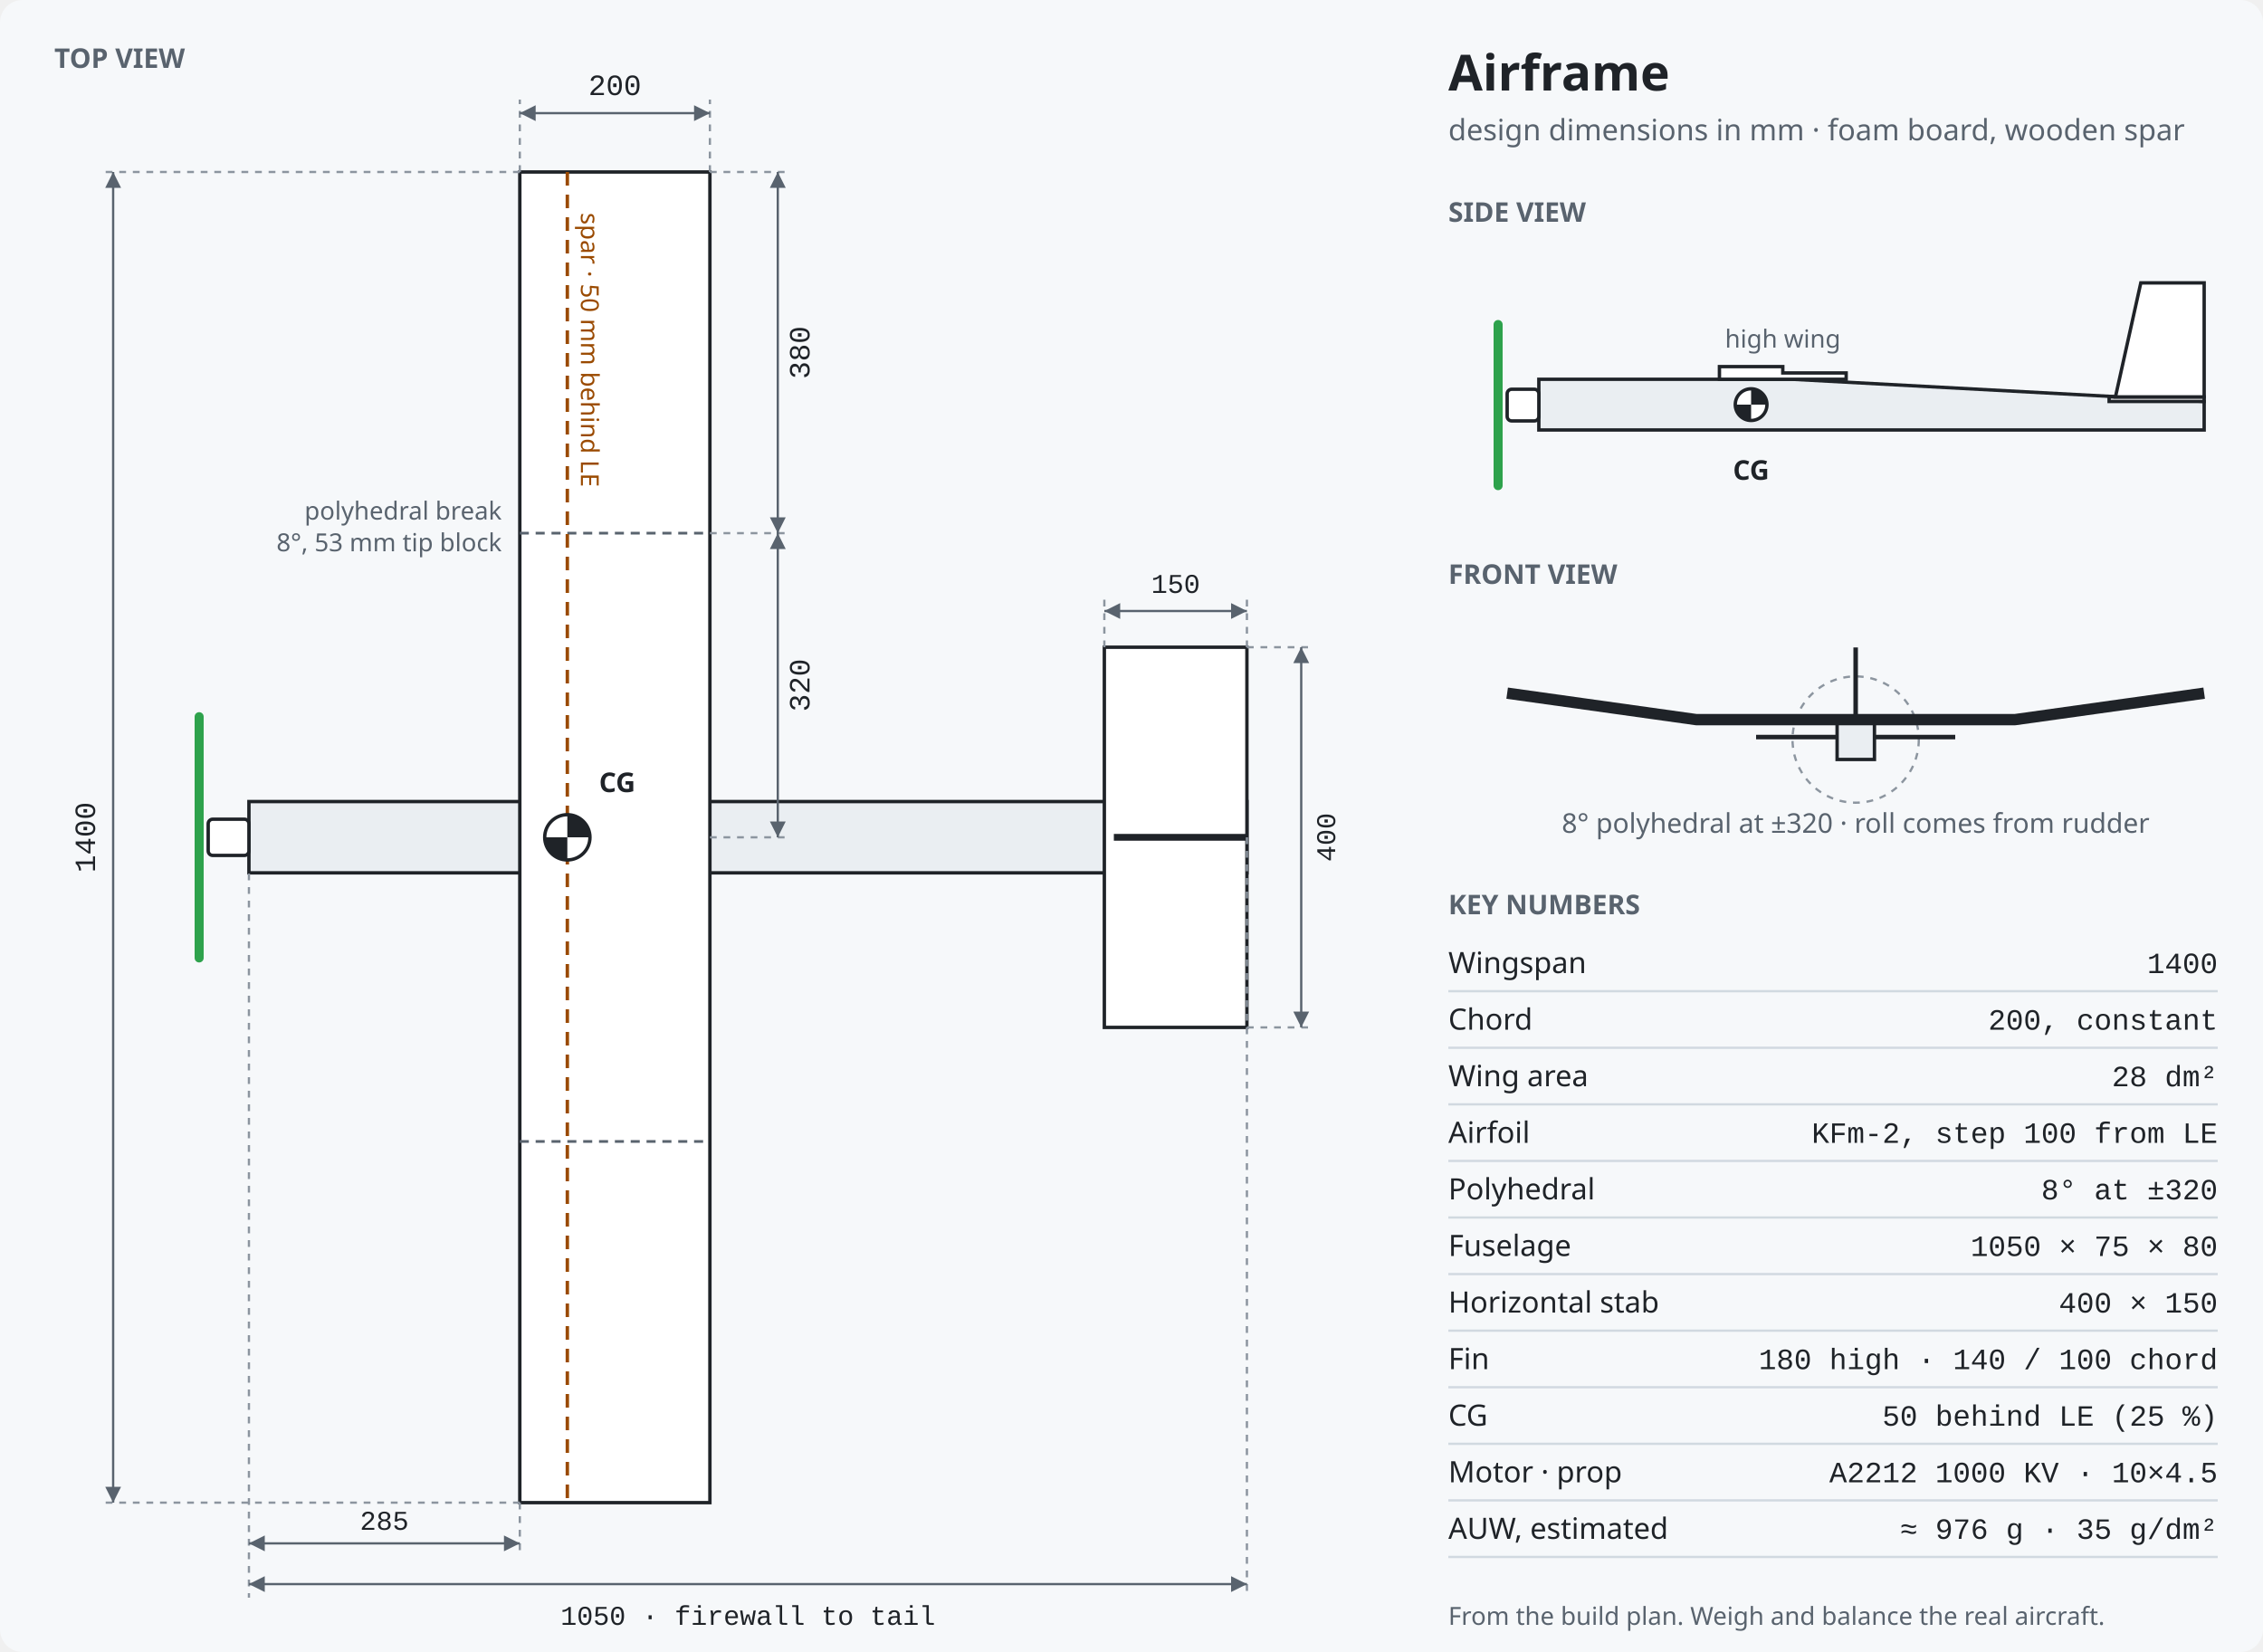
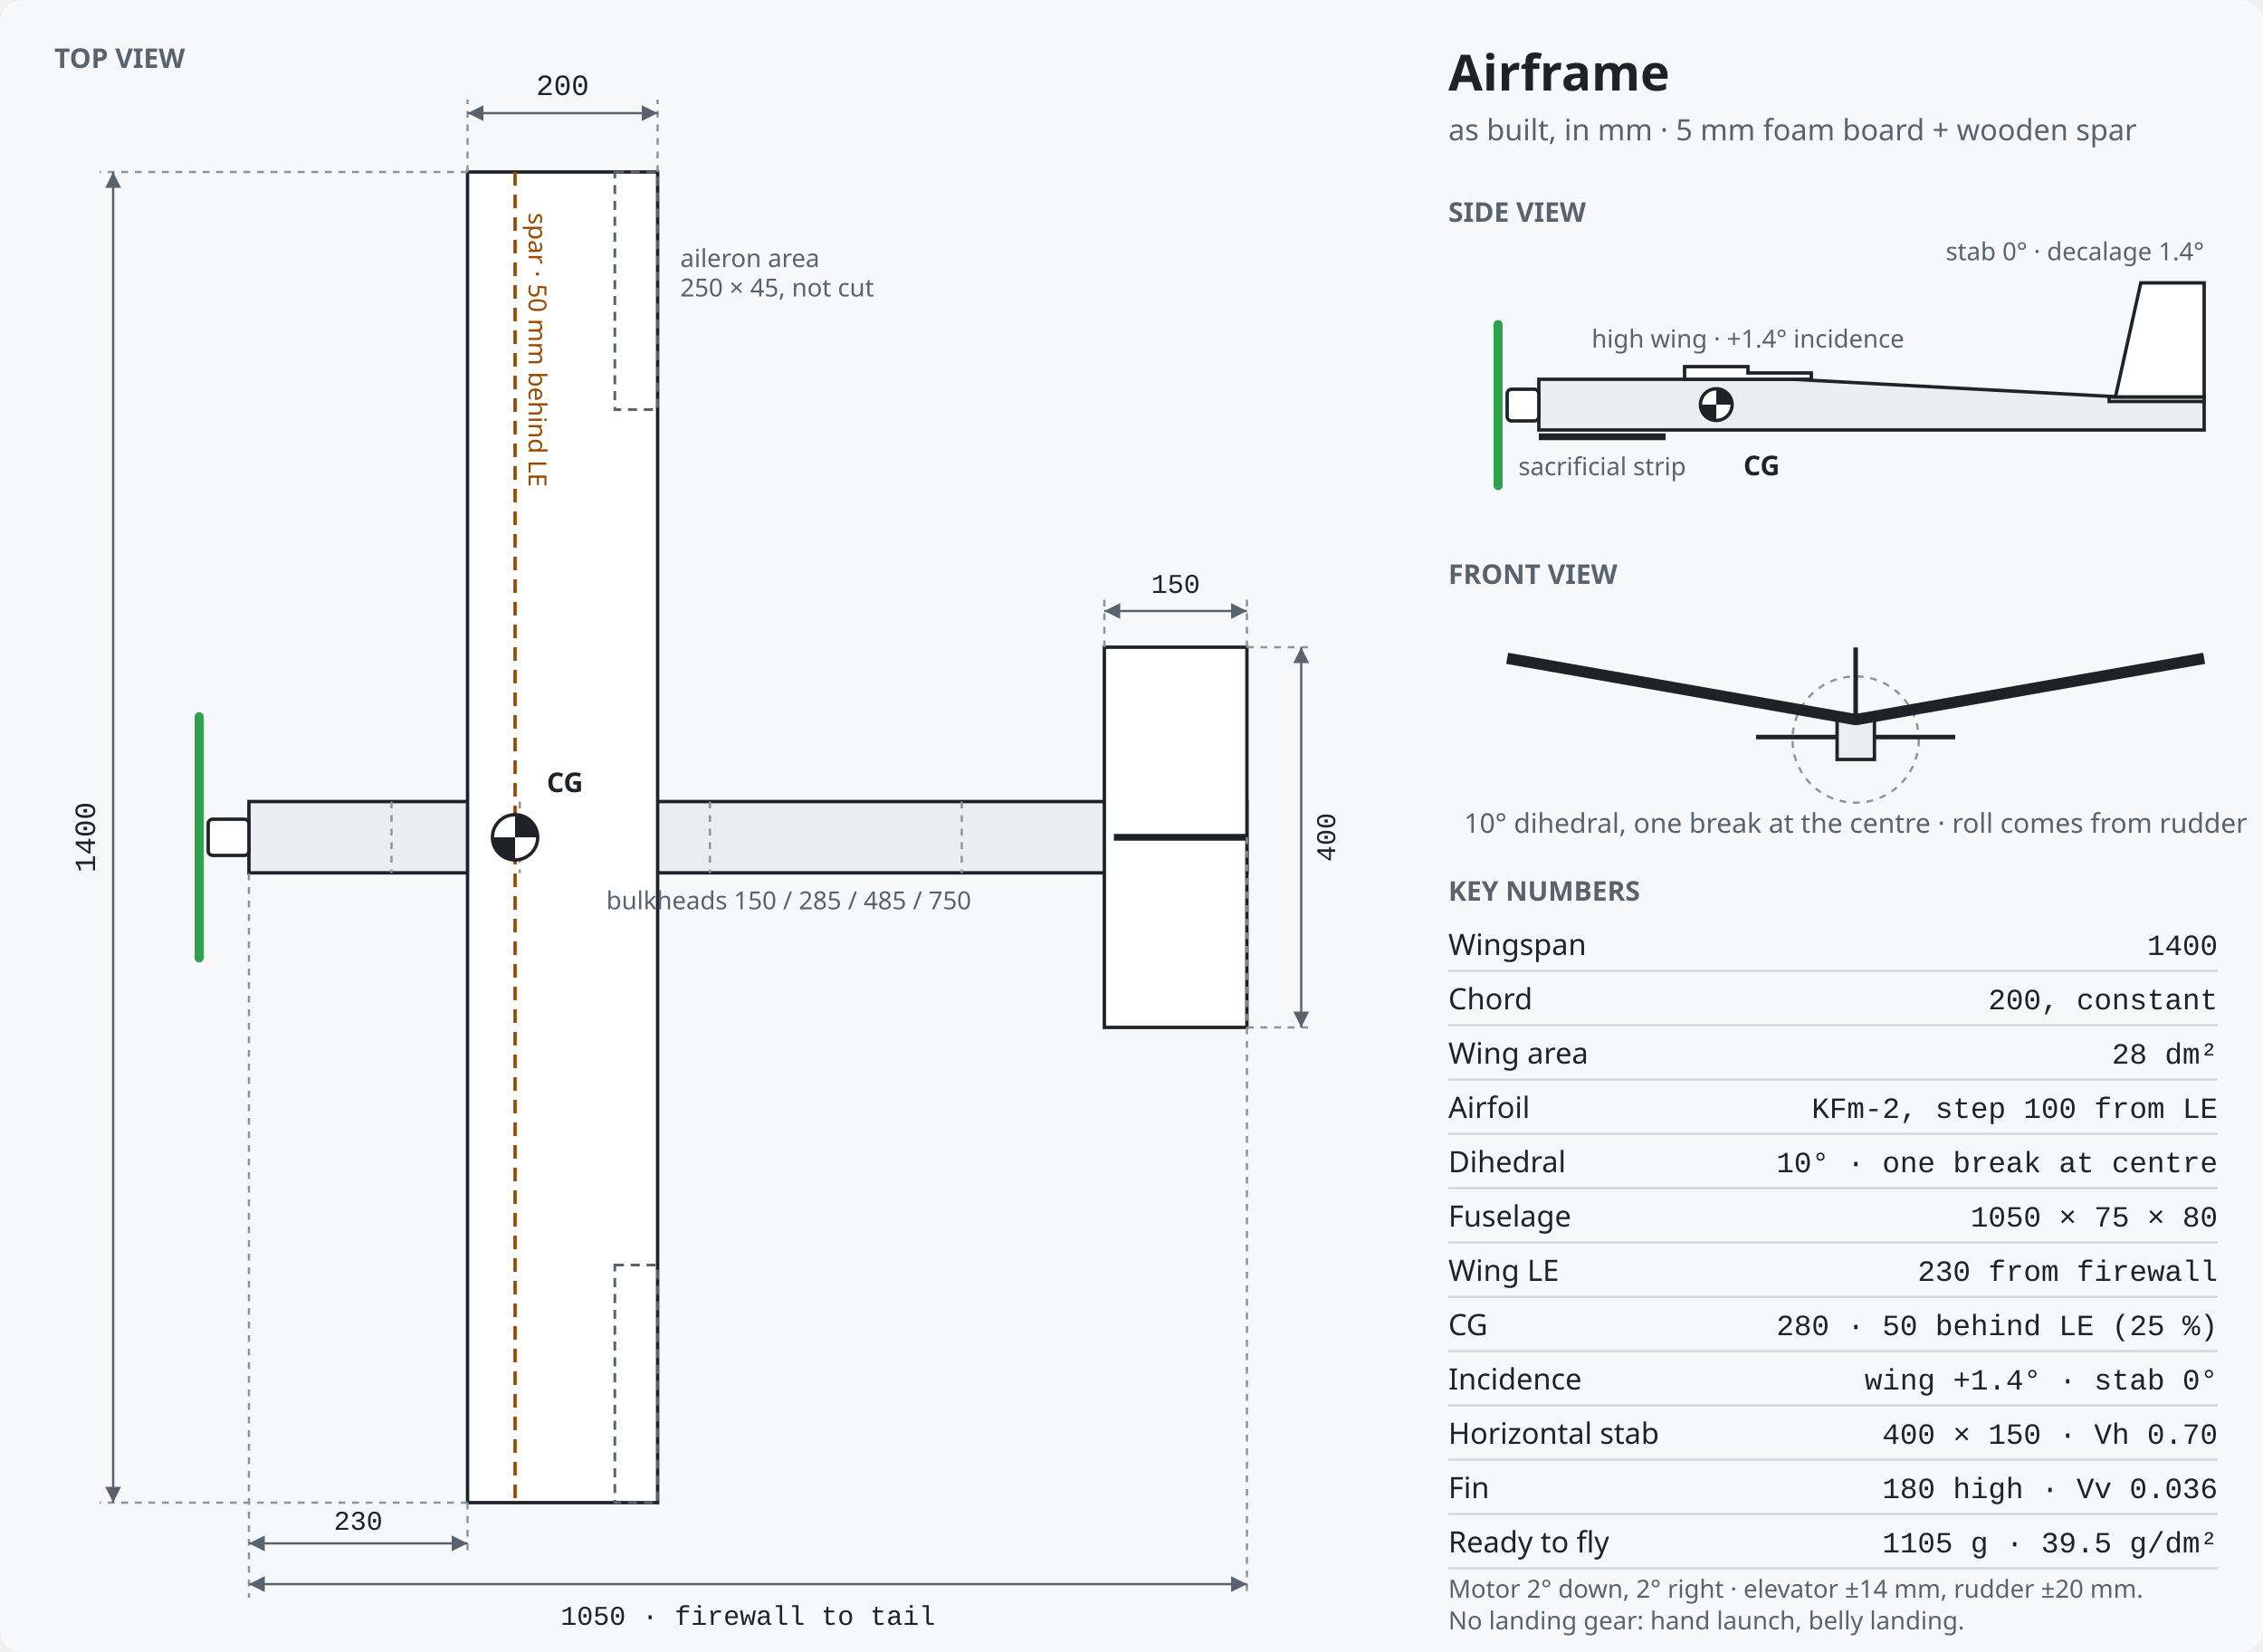
- <svg xmlns="http://www.w3.org/2000/svg" viewBox="0 0 1000 730" width="1000" height="730" role="img" aria-label="Airframe top, side and front views. Wingspan 1400 mm, constant 200 mm chord, 8 degree polyhedral breaks at plus/minus 320 mm, fuselage 1050 mm, wing leading edge 285 mm behind the firewall, CG 50 mm behind the leading edge on the spar line, stabiliser 400 by 150 mm.">
+ <svg xmlns="http://www.w3.org/2000/svg" viewBox="0 0 1000 730" width="1000" height="730" role="img" aria-label="Airframe top, side and front views as built. Wingspan 1400 mm, constant 200 mm chord, 10 degree dihedral with a single break at the centre, fuselage 1050 mm, wing leading edge 230 mm behind the firewall, CG 280 mm on the spar line at 25 percent chord, stabiliser 400 by 150 mm, ready to fly 1105 g.">
  <style>
  .bg{fill:#f6f8fa} .card{fill:#ffffff;stroke:#d1d9e0;stroke-width:1}
  .sans{font-family:-apple-system,BlinkMacSystemFont,"Segoe UI","Noto Sans",Helvetica,Arial,sans-serif}
  .mono{font-family:ui-monospace,SFMono-Regular,Menlo,Consolas,"Liberation Mono",monospace}
  .ink{fill:#1f2328} .mute{fill:#59636e} .warn{fill:#9a4a00}
  .h1{font-size:22px;font-weight:700} .h2{font-size:14px;font-weight:600} .sub{font-size:14px}
  .s11{font-size:11px} .s12{font-size:12px} .s13{font-size:13px} .b{font-weight:700}
  .pcb{fill:#1f2a37} .pcb2{fill:#2a3848} .pad{fill:#c49a3c} .metal{fill:#b7c0ca}
  .t-on{fill:#e6edf3;font-weight:600} .t-off{fill:#7d8b9a} .t-flash{fill:#e0925a} .t-metal{fill:#2a3441}
  .rf{fill:#17332b} .t-rf{fill:#cfe3d8} .t-rfm{fill:#7fa594}
  .box{fill:#ffffff;stroke:#1f2328;stroke-width:1.5}
  .thin{fill:none;stroke:#1f2328;stroke-width:2}
  .plate{fill:none;stroke:#1f2328;stroke-width:3}
  .dot{fill:#1f2328}
  .cas{fill:none;stroke:#2b3542;stroke-width:7;stroke-linecap:round;stroke-linejoin:round}
  .w{fill:none;stroke-width:4;stroke-linecap:round;stroke-linejoin:round}
  .casp{fill:none;stroke:#2b3542;stroke-width:10;stroke-linecap:round;stroke-linejoin:round}
  .p{fill:none;stroke-width:7;stroke-linecap:round;stroke-linejoin:round}
  .lead{fill:none;stroke:#2b3542;stroke-width:12;stroke-linecap:round;stroke-linejoin:round}
  .dash{stroke-dasharray:9 7;stroke-linecap:butt}
  .red{stroke:#d93a2f} .black{stroke:#15181c} .white{stroke:#f3f3f1} .yellow{stroke:#e2b21b}
  .purple{stroke:#8456d4} .blue{stroke:#2b63d9} .mag{stroke:#cc36ad} .orange{stroke:#ec8a1a}
  .cyan{stroke:#1fb6cc} .green{stroke:#2ea24c}
  .antenna{fill:#1b1f24}
  .outline{fill:#ffffff;stroke:#1f2328;stroke-width:1.5}
  .fill2{fill:#eaeef2;stroke:#1f2328;stroke-width:1.5}
  .dim{fill:none;stroke:#59636e;stroke-width:1}
  .ext{fill:none;stroke:#8c959f;stroke-width:1;stroke-dasharray:3 3}
  .spar{fill:none;stroke:#9a4a00;stroke-width:1.5;stroke-dasharray:6 4}
  .brk{fill:none;stroke:#59636e;stroke-width:1.2;stroke-dasharray:4 3}
  .arrow{fill:#59636e}
  .rule{stroke:#d1d9e0;stroke-width:1}
  .prop{fill:none;stroke:#2ea24c;stroke-width:4;stroke-linecap:round}
  @media (prefers-color-scheme:dark){
    .bg{fill:#0d1117} .card{fill:#151b23;stroke:#3d444d}
    .ink{fill:#e6edf3} .mute{fill:#9198a1} .warn{fill:#f0a44b}
    .pcb{fill:#253344} .pcb2{fill:#314258} .metal{fill:#8e98a3} .t-metal{fill:#1a2129}
    .rf{fill:#1c3b32}
    .box{fill:#1b222c;stroke:#c9d1d9} .thin{stroke:#c9d1d9} .plate{stroke:#c9d1d9} .dot{fill:#c9d1d9}
    .cas,.casp,.lead{stroke:#b3bdc8} .black{stroke:#0b0d10}
    .antenna{fill:#3a4350}
    .outline{fill:#151b23;stroke:#c9d1d9} .fill2{fill:#222a35;stroke:#c9d1d9}
    .dim{stroke:#9198a1} .arrow{fill:#9198a1} .ext{stroke:#6e7681} .brk{stroke:#9198a1}
    .spar{stroke:#f0a44b} .rule{stroke:#3d444d}
  }
</style>
  <rect class="bg" x="0" y="0" width="1000" height="730" rx="10" />
  <text class="sans s12 b mute" x="24" y="30">TOP VIEW</text>
  <rect class="fill2" x="110" y="354.2" width="441.0" height="31.5" />
  <rect class="box" x="92" y="362" width="18" height="16" rx="2" />
  <path class="prop" d="M88 316.7 V423.3" />
-   <rect class="outline" x="229.7" y="76.0" width="84.0" height="588.0" />
-   <path class="brk" d="M229.7 235.6 H313.7" />
-   <path class="brk" d="M229.7 504.4 H313.7" />
-   <path class="spar" d="M250.7 76.0 V664.0" />
+   <rect class="outline" x="206.6" y="76.0" width="84" height="588.0" />
+   <rect class="brk" x="271.7" y="76.0" width="18.9" height="105.0" fill="none" />
+   <rect class="brk" x="271.7" y="559.0" width="18.9" height="105.0" fill="none" />
+   <text class="sans s11 mute" x="300.6" y="118.0">aileron area</text>
+   <text class="sans s11 mute" x="300.6" y="131.0">250 × 45, not cut</text>
+   <path class="spar" d="M227.6 76.0 V664.0" />
+   <path class="ext" d="M173.0 354.2 V385.8" />
+   <path class="ext" d="M229.7 354.2 V385.8" />
+   <path class="ext" d="M313.7 354.2 V385.8" />
+   <path class="ext" d="M425.0 354.2 V385.8" />
+   <text class="sans s11 mute" x="429.2" y="401.8" text-anchor="end">bulkheads 150 / 285 / 485 / 750</text>
  <rect class="outline" x="488.0" y="286.0" width="63.0" height="168.0" />
  <rect class="dot" x="492.2" y="368.5" width="58.8" height="3" />
-   <circle class="outline" cx="250.7" cy="370" r="10" />
-   <path class="dot" d="M250.7 370 V360 A10 10 0 0 1 260.7 370 Z" />
-   <path class="dot" d="M250.7 370 V380 A10 10 0 0 1 240.7 370 Z" />
-   <text class="sans s12 b ink" x="264.7" y="350">CG</text>
-   <path class="ext" d="M229.7 76.0 H44 M229.7 664.0 H44" />
+   <circle class="outline" cx="227.6" cy="370" r="10" />
+   <path class="dot" d="M227.6 370 V360 A10 10 0 0 1 237.6 370 Z" />
+   <path class="dot" d="M227.6 370 V380 A10 10 0 0 1 217.6 370 Z" />
+   <text class="sans s12 b ink" x="241.6" y="350">CG</text>
+   <path class="ext" d="M206.6 76.0 H44 M206.6 664.0 H44" />
  <path class="dim" d="M50 76.0 V664.0" />
  <path class="arrow" d="M50 76.0 l-3.5 7 h7 z" />
  <path class="arrow" d="M50 664.0 l-3.5 -7 h7 z" />
  <text class="mono s13 ink" x="42" y="370" text-anchor="middle" transform="rotate(-90 42 370)">1400</text>
-   <path class="ext" d="M229.7 76.0 V44 M313.7 76.0 V44" />
-   <path class="dim" d="M229.7 50 H313.7" />
-   <path class="arrow" d="M229.7 50 l7 -3.5 v7 z" />
-   <path class="arrow" d="M313.7 50 l-7 -3.5 v7 z" />
-   <text class="mono s13 ink" x="271.7" y="42" text-anchor="middle">200</text>
-   <path class="ext" d="M313.7 76.0 H349.7 M313.7 235.6 H349.7" />
-   <path class="dim" d="M343.7 76.0 V235.6" />
-   <path class="arrow" d="M343.7 76.0 l-3.5 7 h7 z" />
-   <path class="arrow" d="M343.7 235.6 l-3.5 -7 h7 z" />
-   <text class="mono s13 ink" x="357.7" y="155.8" text-anchor="middle" transform="rotate(-90 357.7 155.8)">380</text>
-   <path class="ext" d="M313.7 370 H349.7" />
-   <path class="dim" d="M343.7 235.6 V370" />
-   <path class="arrow" d="M343.7 235.6 l-3.5 7 h7 z" />
-   <path class="arrow" d="M343.7 370 l-3.5 -7 h7 z" />
-   <text class="mono s13 ink" x="357.7" y="302.8" text-anchor="middle" transform="rotate(-90 357.7 302.8)">320</text>
-   <text class="sans s11 mute" x="221.7" y="229.6" text-anchor="end">polyhedral break</text>
-   <text class="sans s11 mute" x="221.7" y="243.6" text-anchor="end">8°, 53 mm tip block</text>
-   <text class="sans s11 warn" x="256.7" y="94.0" transform="rotate(90 256.7 94.0)">spar · 50 mm behind LE</text>
-   <path class="ext" d="M110 386 V706 M551.0 370 V706 M229.7 664.0 V688" />
-   <path class="dim" d="M110 682 H229.7" />
+   <path class="ext" d="M206.6 76.0 V44 M290.6 76.0 V44" />
+   <path class="dim" d="M206.6 50 H290.6" />
+   <path class="arrow" d="M206.6 50 l7 -3.5 v7 z" />
+   <path class="arrow" d="M290.6 50 l-7 -3.5 v7 z" />
+   <text class="mono s13 ink" x="248.6" y="42" text-anchor="middle">200</text>
+   <text class="sans s11 warn" x="233.6" y="94.0" transform="rotate(90 233.6 94.0)">spar · 50 mm behind LE</text>
+   <path class="ext" d="M110 386 V706 M551.0 370 V706 M206.6 664.0 V688" />
+   <path class="dim" d="M110 682 H206.6" />
  <path class="arrow" d="M110 682 l7 -3.5 v7 z" />
-   <path class="arrow" d="M229.7 682 l-7 -3.5 v7 z" />
-   <text class="mono s12 ink" x="169.85" y="676" text-anchor="middle">285</text>
+   <path class="arrow" d="M206.6 682 l-7 -3.5 v7 z" />
+   <text class="mono s12 ink" x="158.3" y="676" text-anchor="middle">230</text>
  <path class="dim" d="M110 700 H551.0" />
  <path class="arrow" d="M110 700 l7 -3.5 v7 z" />
  <path class="arrow" d="M551.0 700 l-7 -3.5 v7 z" />
  <text class="mono s12 ink" x="330.5" y="718" text-anchor="middle">1050 · firewall to tail</text>
  <path class="ext" d="M488.0 286.0 V264 M551.0 286.0 V264" />
  <path class="dim" d="M488.0 270 H551.0" />
  <path class="arrow" d="M488.0 270 l7 -3.5 v7 z" />
  <path class="arrow" d="M551.0 270 l-7 -3.5 v7 z" />
  <text class="mono s12 ink" x="519.5" y="262" text-anchor="middle">150</text>
  <path class="ext" d="M551.0 286.0 H581 M551.0 454.0 H581" />
  <path class="dim" d="M575 286.0 V454.0" />
  <path class="arrow" d="M575 286.0 l-3.5 7 h7 z" />
  <path class="arrow" d="M575 454.0 l-3.5 -7 h7 z" />
  <text class="mono s12 ink" x="590" y="370" text-anchor="middle" transform="rotate(-90 590 370)">400</text>
  <text class="sans h1 ink" x="640" y="40">Airframe</text>
-   <text class="sans s13 mute" x="640" y="62">design dimensions in mm · foam board, wooden spar</text>
+   <text class="sans s13 mute" x="640" y="62">as built, in mm · 5 mm foam board + wooden spar</text>
  <text class="sans s12 b mute" x="640" y="98">SIDE VIEW</text>
  <path class="fill2" d="M680 190 H974.0 V177.4 L792.0 167.6 H680 Z" />
-   <path class="outline" d="M759.8 167.6 V162.0 H787.8 V164.8 H815.8 V167.6 Z" />
+   <path class="outline" d="M744.4 167.6 V162.0 H772.4 V164.8 H800.4 V167.6 Z" />
  <rect class="outline" x="932.0" y="175.4" width="42.0" height="2" />
  <path class="outline" d="M934.8 175.4 H974.0 V125.0 H946.0 Z" />
  <rect class="box" x="666" y="172" width="14" height="14" rx="2" />
  <path class="prop" d="M662 143.4 V214.6" />
-   <circle class="outline" cx="773.8" cy="178.8" r="7" />
-   <path class="dot" d="M773.8 178.8 V171.8 A7 7 0 0 1 780.8 178.8 Z" />
-   <path class="dot" d="M773.8 178.8 V185.8 A7 7 0 0 1 766.8 178.8 Z" />
-   <text class="sans s12 b ink" x="773.8" y="212" text-anchor="middle">CG</text>
-   <text class="sans s11 mute" x="787.8" y="153.6" text-anchor="middle">high wing</text>
+   <path class="thin" style="stroke-width:3" d="M680 193 H736.0" />
+   <text class="sans s11 mute" x="708.0" y="210" text-anchor="middle">sacrificial strip</text>
+   <circle class="outline" cx="758.4" cy="178.8" r="7" />
+   <path class="dot" d="M758.4 178.8 V171.8 A7 7 0 0 1 765.4 178.8 Z" />
+   <path class="dot" d="M758.4 178.8 V185.8 A7 7 0 0 1 751.4 178.8 Z" />
+   <text class="sans s12 b ink" x="770.4" y="210">CG</text>
+   <text class="sans s11 mute" x="772.4" y="153.6" text-anchor="middle">high wing · +1.4° incidence</text>
+   <text class="sans s11 mute" x="974.0" y="115.0" text-anchor="end">stab 0° · decalage 1.4°</text>
  <text class="sans s12 b mute" x="640" y="258">FRONT VIEW</text>
  <circle cx="820" cy="326.8" r="27.9" fill="none" class="ext" />
  <path class="thin" d="M820 325.7 V286.1" />
  <path class="thin" d="M776.0 325.7 H864.0" />
  <rect class="fill2" x="811.8" y="318" width="16.5" height="17.6" />
-   <polyline fill="none" class="thin" style="stroke-width:5;stroke-linejoin:round" points="666.0,306.3 749.6,318 890.4,318 974.0,306.3" />
-   <text class="sans s12 mute" x="820" y="368" text-anchor="middle">8° polyhedral at ±320 · roll comes from rudder</text>
-   <text class="sans s12 b mute" x="640" y="404">KEY NUMBERS</text>
-   <text class="sans s13 ink" x="640" y="430">Wingspan</text>
-   <text class="mono s13 ink" x="980" y="430" text-anchor="end">1400</text>
-   <path class="rule" d="M640 438 H980" />
-   <text class="sans s13 ink" x="640" y="455">Chord</text>
-   <text class="mono s13 ink" x="980" y="455" text-anchor="end">200, constant</text>
-   <path class="rule" d="M640 463 H980" />
-   <text class="sans s13 ink" x="640" y="480">Wing area</text>
-   <text class="mono s13 ink" x="980" y="480" text-anchor="end">28 dm²</text>
-   <path class="rule" d="M640 488 H980" />
-   <text class="sans s13 ink" x="640" y="505">Airfoil</text>
-   <text class="mono s13 ink" x="980" y="505" text-anchor="end">KFm-2, step 100 from LE</text>
-   <path class="rule" d="M640 513 H980" />
-   <text class="sans s13 ink" x="640" y="530">Polyhedral</text>
-   <text class="mono s13 ink" x="980" y="530" text-anchor="end">8° at ±320</text>
-   <path class="rule" d="M640 538 H980" />
-   <text class="sans s13 ink" x="640" y="555">Fuselage</text>
-   <text class="mono s13 ink" x="980" y="555" text-anchor="end">1050 × 75 × 80</text>
-   <path class="rule" d="M640 563 H980" />
-   <text class="sans s13 ink" x="640" y="580">Horizontal stab</text>
-   <text class="mono s13 ink" x="980" y="580" text-anchor="end">400 × 150</text>
-   <path class="rule" d="M640 588 H980" />
-   <text class="sans s13 ink" x="640" y="605">Fin</text>
-   <text class="mono s13 ink" x="980" y="605" text-anchor="end">180 high · 140 / 100 chord</text>
-   <path class="rule" d="M640 613 H980" />
-   <text class="sans s13 ink" x="640" y="630">CG</text>
-   <text class="mono s13 ink" x="980" y="630" text-anchor="end">50 behind LE (25 %)</text>
-   <path class="rule" d="M640 638 H980" />
-   <text class="sans s13 ink" x="640" y="655">Motor · prop</text>
-   <text class="mono s13 ink" x="980" y="655" text-anchor="end">A2212 1000 KV · 10×4.5</text>
-   <path class="rule" d="M640 663 H980" />
-   <text class="sans s13 ink" x="640" y="680">AUW, estimated</text>
-   <text class="mono s13 ink" x="980" y="680" text-anchor="end">≈ 976 g · 35 g/dm²</text>
-   <path class="rule" d="M640 688 H980" />
-   <text class="sans s11 mute" x="640" y="718">From the build plan. Weigh and balance the real aircraft.</text>
+   <polyline fill="none" class="thin" style="stroke-width:5;stroke-linejoin:round" points="666.0,290.9 820,318 974.0,290.9" />
+   <text class="sans s12 mute" x="820" y="368" text-anchor="middle">10° dihedral, one break at the centre · roll comes from rudder</text>
+   <text class="sans s12 b mute" x="640" y="398">KEY NUMBERS</text>
+   <text class="sans s13 ink" x="640" y="422">Wingspan</text>
+   <text class="mono s13 ink" x="980" y="422" text-anchor="end">1400</text>
+   <path class="rule" d="M640 429 H980" />
+   <text class="sans s13 ink" x="640" y="446">Chord</text>
+   <text class="mono s13 ink" x="980" y="446" text-anchor="end">200, constant</text>
+   <path class="rule" d="M640 453 H980" />
+   <text class="sans s13 ink" x="640" y="470">Wing area</text>
+   <text class="mono s13 ink" x="980" y="470" text-anchor="end">28 dm²</text>
+   <path class="rule" d="M640 477 H980" />
+   <text class="sans s13 ink" x="640" y="494">Airfoil</text>
+   <text class="mono s13 ink" x="980" y="494" text-anchor="end">KFm-2, step 100 from LE</text>
+   <path class="rule" d="M640 501 H980" />
+   <text class="sans s13 ink" x="640" y="518">Dihedral</text>
+   <text class="mono s13 ink" x="980" y="518" text-anchor="end">10° · one break at centre</text>
+   <path class="rule" d="M640 525 H980" />
+   <text class="sans s13 ink" x="640" y="542">Fuselage</text>
+   <text class="mono s13 ink" x="980" y="542" text-anchor="end">1050 × 75 × 80</text>
+   <path class="rule" d="M640 549 H980" />
+   <text class="sans s13 ink" x="640" y="566">Wing LE</text>
+   <text class="mono s13 ink" x="980" y="566" text-anchor="end">230 from firewall</text>
+   <path class="rule" d="M640 573 H980" />
+   <text class="sans s13 ink" x="640" y="590">CG</text>
+   <text class="mono s13 ink" x="980" y="590" text-anchor="end">280 · 50 behind LE (25 %)</text>
+   <path class="rule" d="M640 597 H980" />
+   <text class="sans s13 ink" x="640" y="614">Incidence</text>
+   <text class="mono s13 ink" x="980" y="614" text-anchor="end">wing +1.4° · stab 0°</text>
+   <path class="rule" d="M640 621 H980" />
+   <text class="sans s13 ink" x="640" y="638">Horizontal stab</text>
+   <text class="mono s13 ink" x="980" y="638" text-anchor="end">400 × 150 · Vh 0.70</text>
+   <path class="rule" d="M640 645 H980" />
+   <text class="sans s13 ink" x="640" y="662">Fin</text>
+   <text class="mono s13 ink" x="980" y="662" text-anchor="end">180 high · Vv 0.036</text>
+   <path class="rule" d="M640 669 H980" />
+   <text class="sans s13 ink" x="640" y="686">Ready to fly</text>
+   <text class="mono s13 ink" x="980" y="686" text-anchor="end">1105 g · 39.5 g/dm²</text>
+   <path class="rule" d="M640 693 H980" />
+   <text class="sans s11 mute" x="640" y="706">Motor 2° down, 2° right · elevator ±14 mm, rudder ±20 mm.</text>
+   <text class="sans s11 mute" x="640" y="720">No landing gear: hand launch, belly landing.</text>
</svg>
